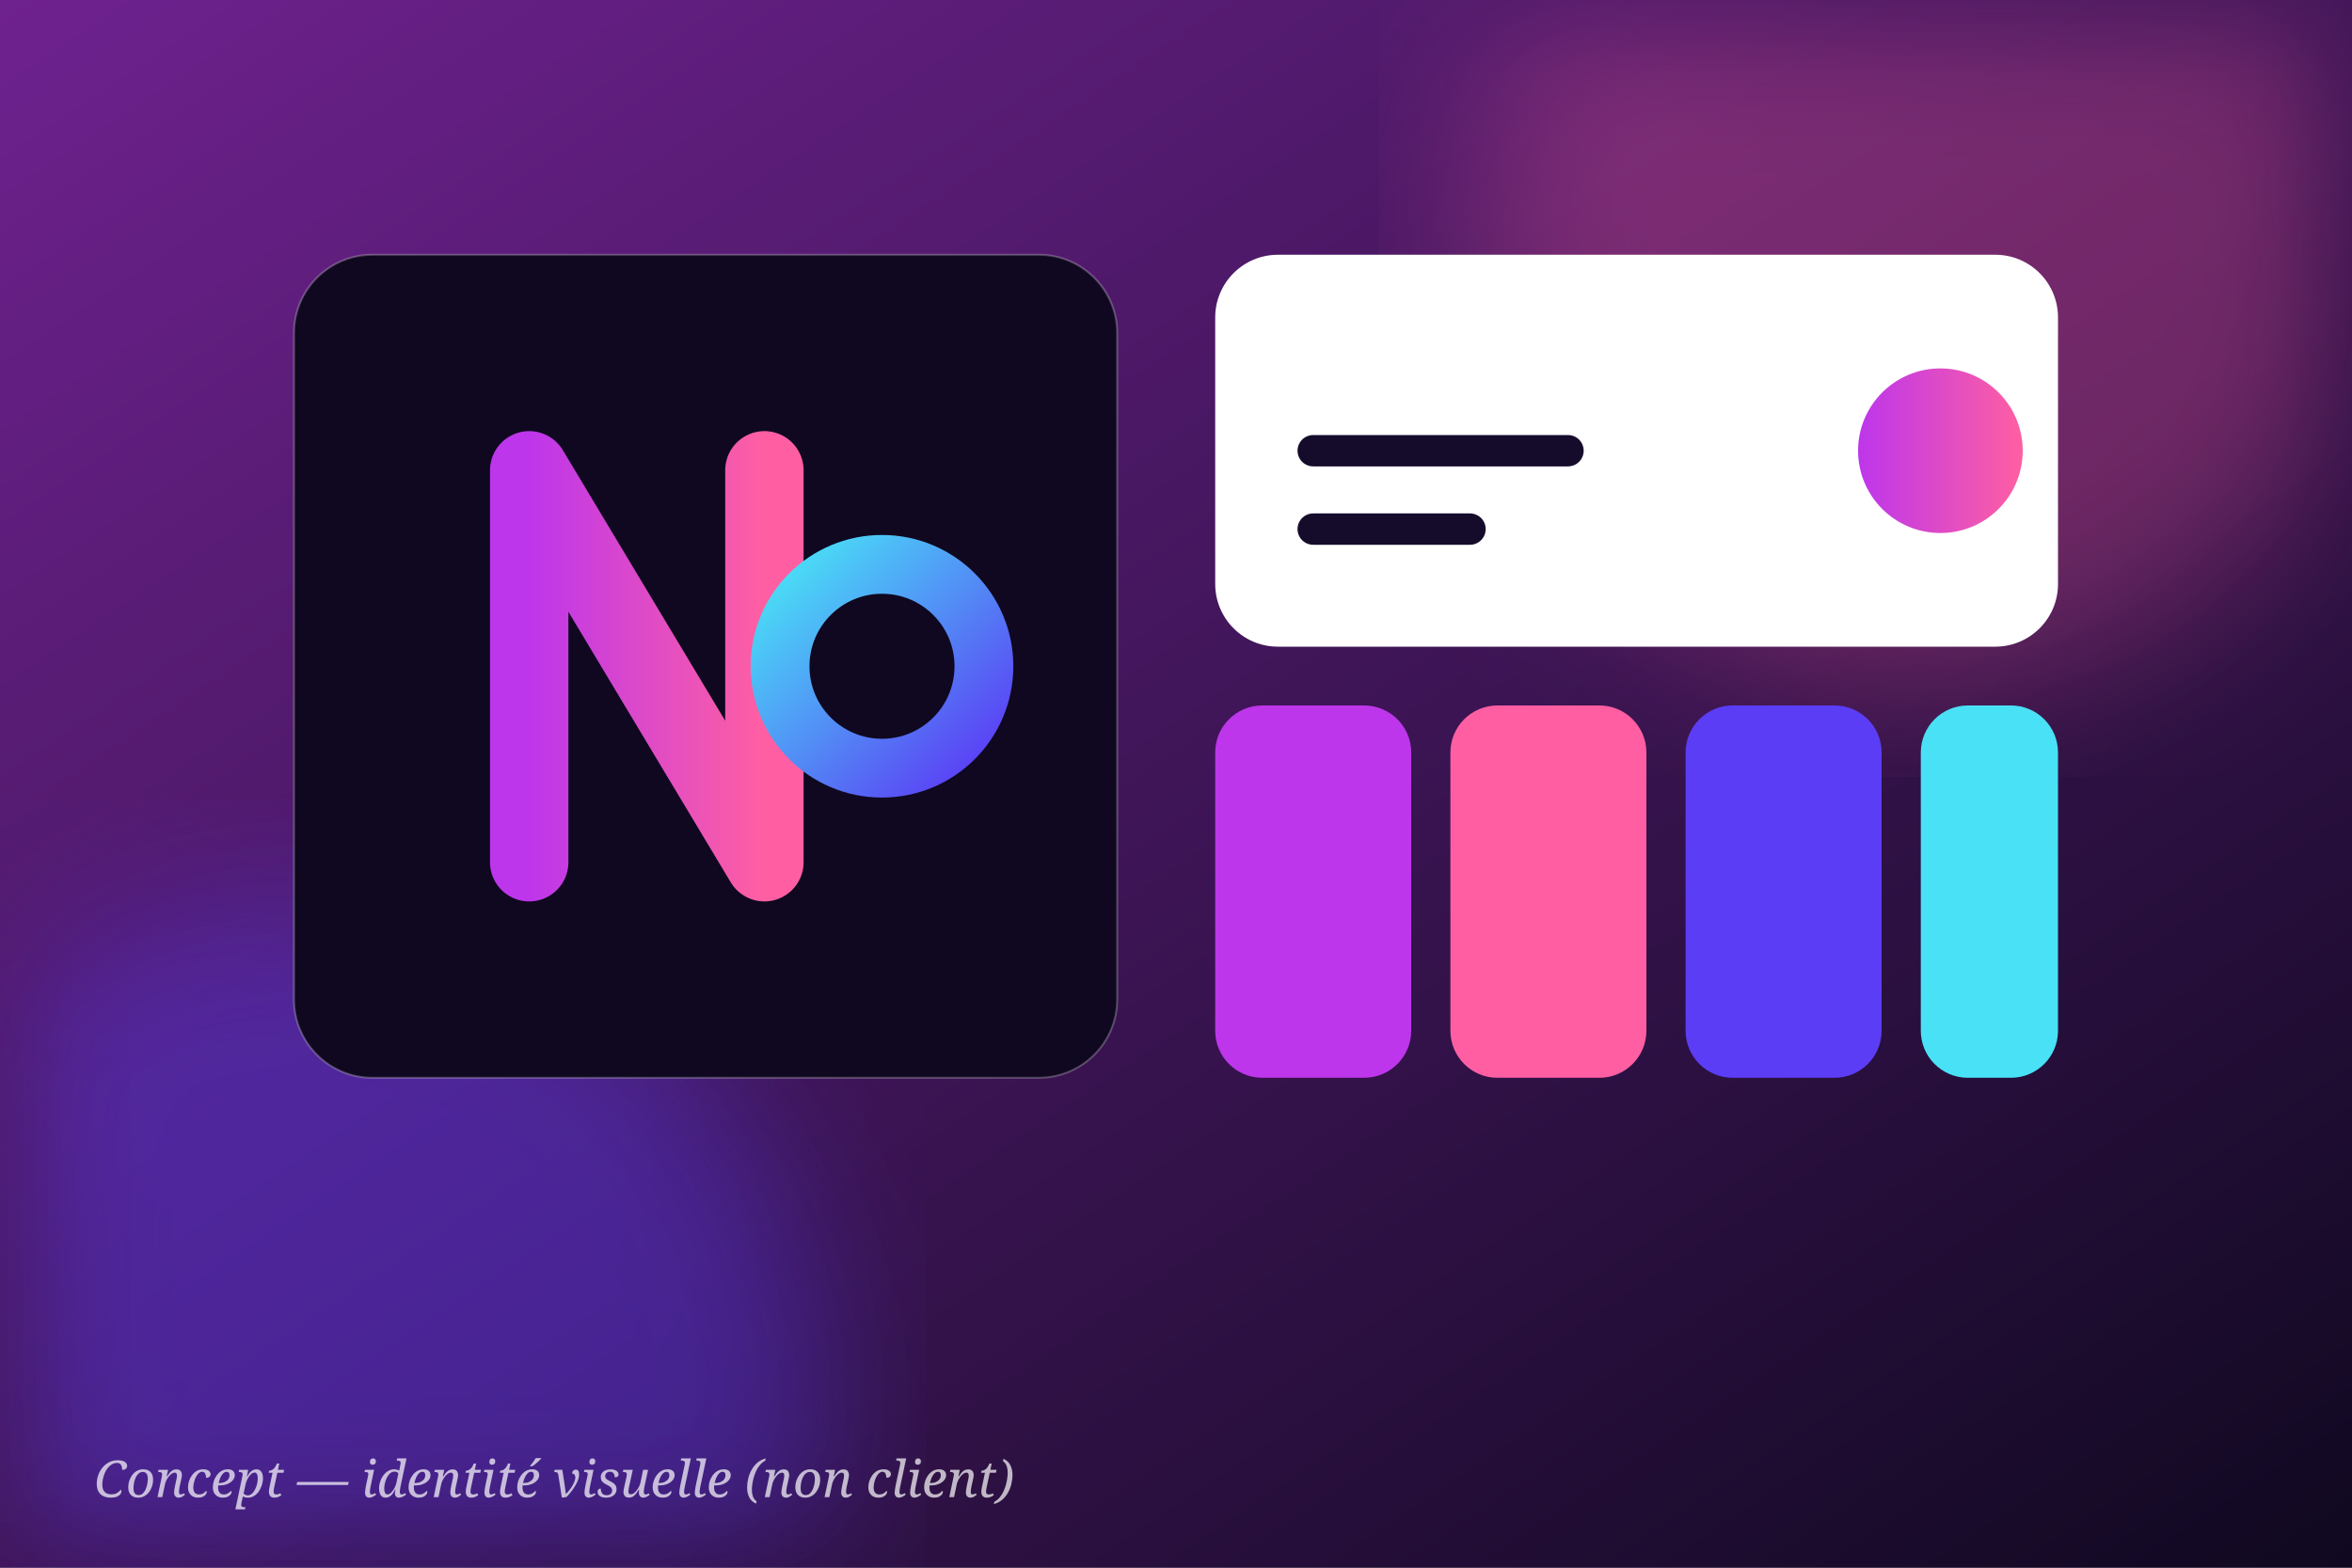
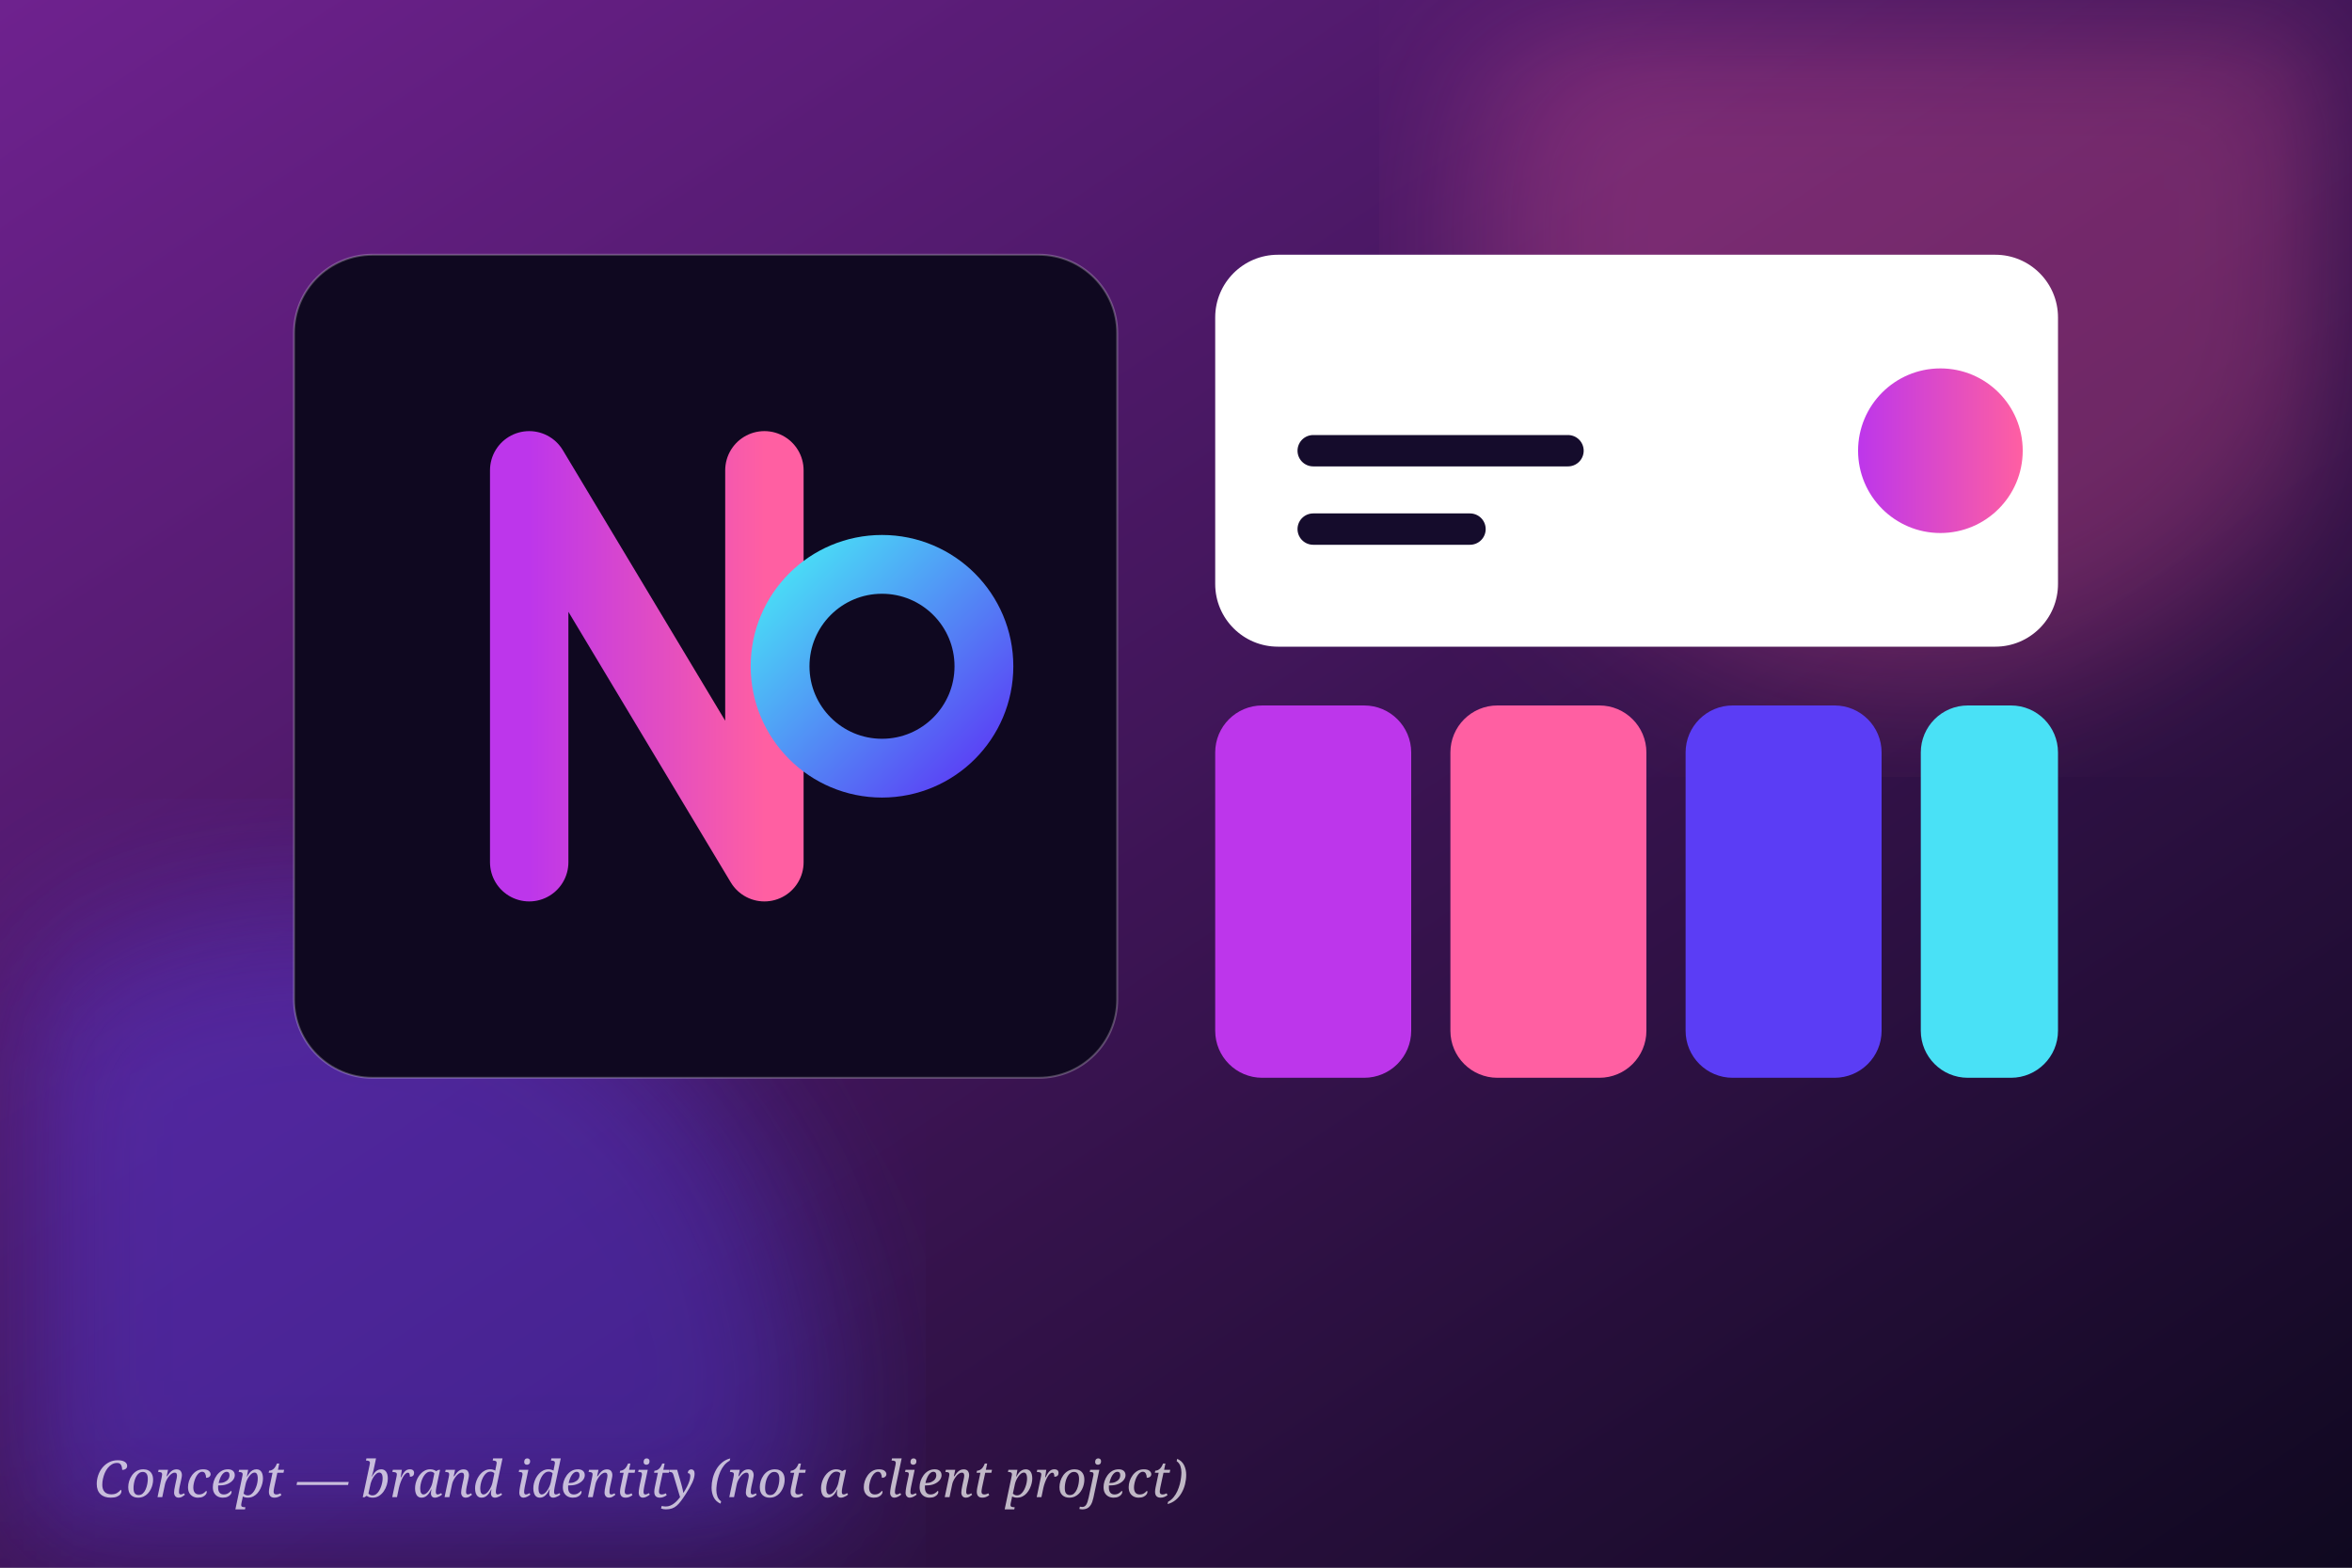
<svg xmlns="http://www.w3.org/2000/svg" viewBox="0 0 1200 800" width="1200" height="800" role="img">
  <defs>
    <linearGradient id="g" x1="0" y1="0" x2="1" y2="1">
      <stop offset="0" stop-color="#bd36eb" />
      <stop offset="1" stop-color="#0f0820" />
    </linearGradient>
    <linearGradient id="a" x1="0" y1="0" x2="1" y2="0">
      <stop offset="0" stop-color="#bd36eb" />
      <stop offset="1" stop-color="#ff5fa2" />
    </linearGradient>
    <linearGradient id="c" x1="0" y1="0" x2="1" y2="1">
      <stop offset="0" stop-color="#49e1f6" />
      <stop offset="1" stop-color="#5b3df5" />
    </linearGradient>
    <filter id="b">
      <feGaussianBlur stdDeviation="40" />
    </filter>
  </defs>
  <rect width="1200" height="800" fill="#0f0820" />
  <rect width="1200" height="800" fill="url(#g)" opacity=".55" />
  <circle cx="980" cy="120" r="230" fill="#ff5fa2" opacity=".28" filter="url(#b)" />
  <circle cx="160" cy="720" r="260" fill="#5b3df5" opacity=".4" filter="url(#b)" />
  <rect x="150" y="130" width="420" height="420" rx="40" fill="#0f0820" stroke="#fff" stroke-opacity=".25" />
  <path d="M270 440V240l120 200V240" stroke="url(#a)" stroke-width="40" fill="none" stroke-linecap="round" stroke-linejoin="round" />
  <circle cx="450" cy="340" r="52" fill="none" stroke="url(#c)" stroke-width="30" />
  <rect x="620" y="130" width="430" height="200" rx="32" fill="#fff" />
  <path d="M670 230h130M670 270h80" stroke="#150c2c" stroke-width="16" stroke-linecap="round" />
  <circle cx="990" cy="230" r="42" fill="url(#a)" />
  <g>
    <rect x="620" y="360" width="100" height="190" rx="24" fill="#bd36eb" />
    <rect x="740" y="360" width="100" height="190" rx="24" fill="#ff5fa2" />
    <rect x="860" y="360" width="100" height="190" rx="24" fill="#5b3df5" />
    <rect x="980" y="360" width="70" height="190" rx="24" fill="#49e1f6" />
  </g>
-   <text x="48" y="764" fill="#fff" fill-opacity=".7" font-family="Georgia,serif" font-style="italic" font-size="26">Concept — identité visuelle (non client)</text>
+   <text x="48" y="764" fill="#fff" fill-opacity=".7" font-family="Georgia,serif" font-style="italic" font-size="26">Concept — brand identity (not a client project)</text>
</svg>
